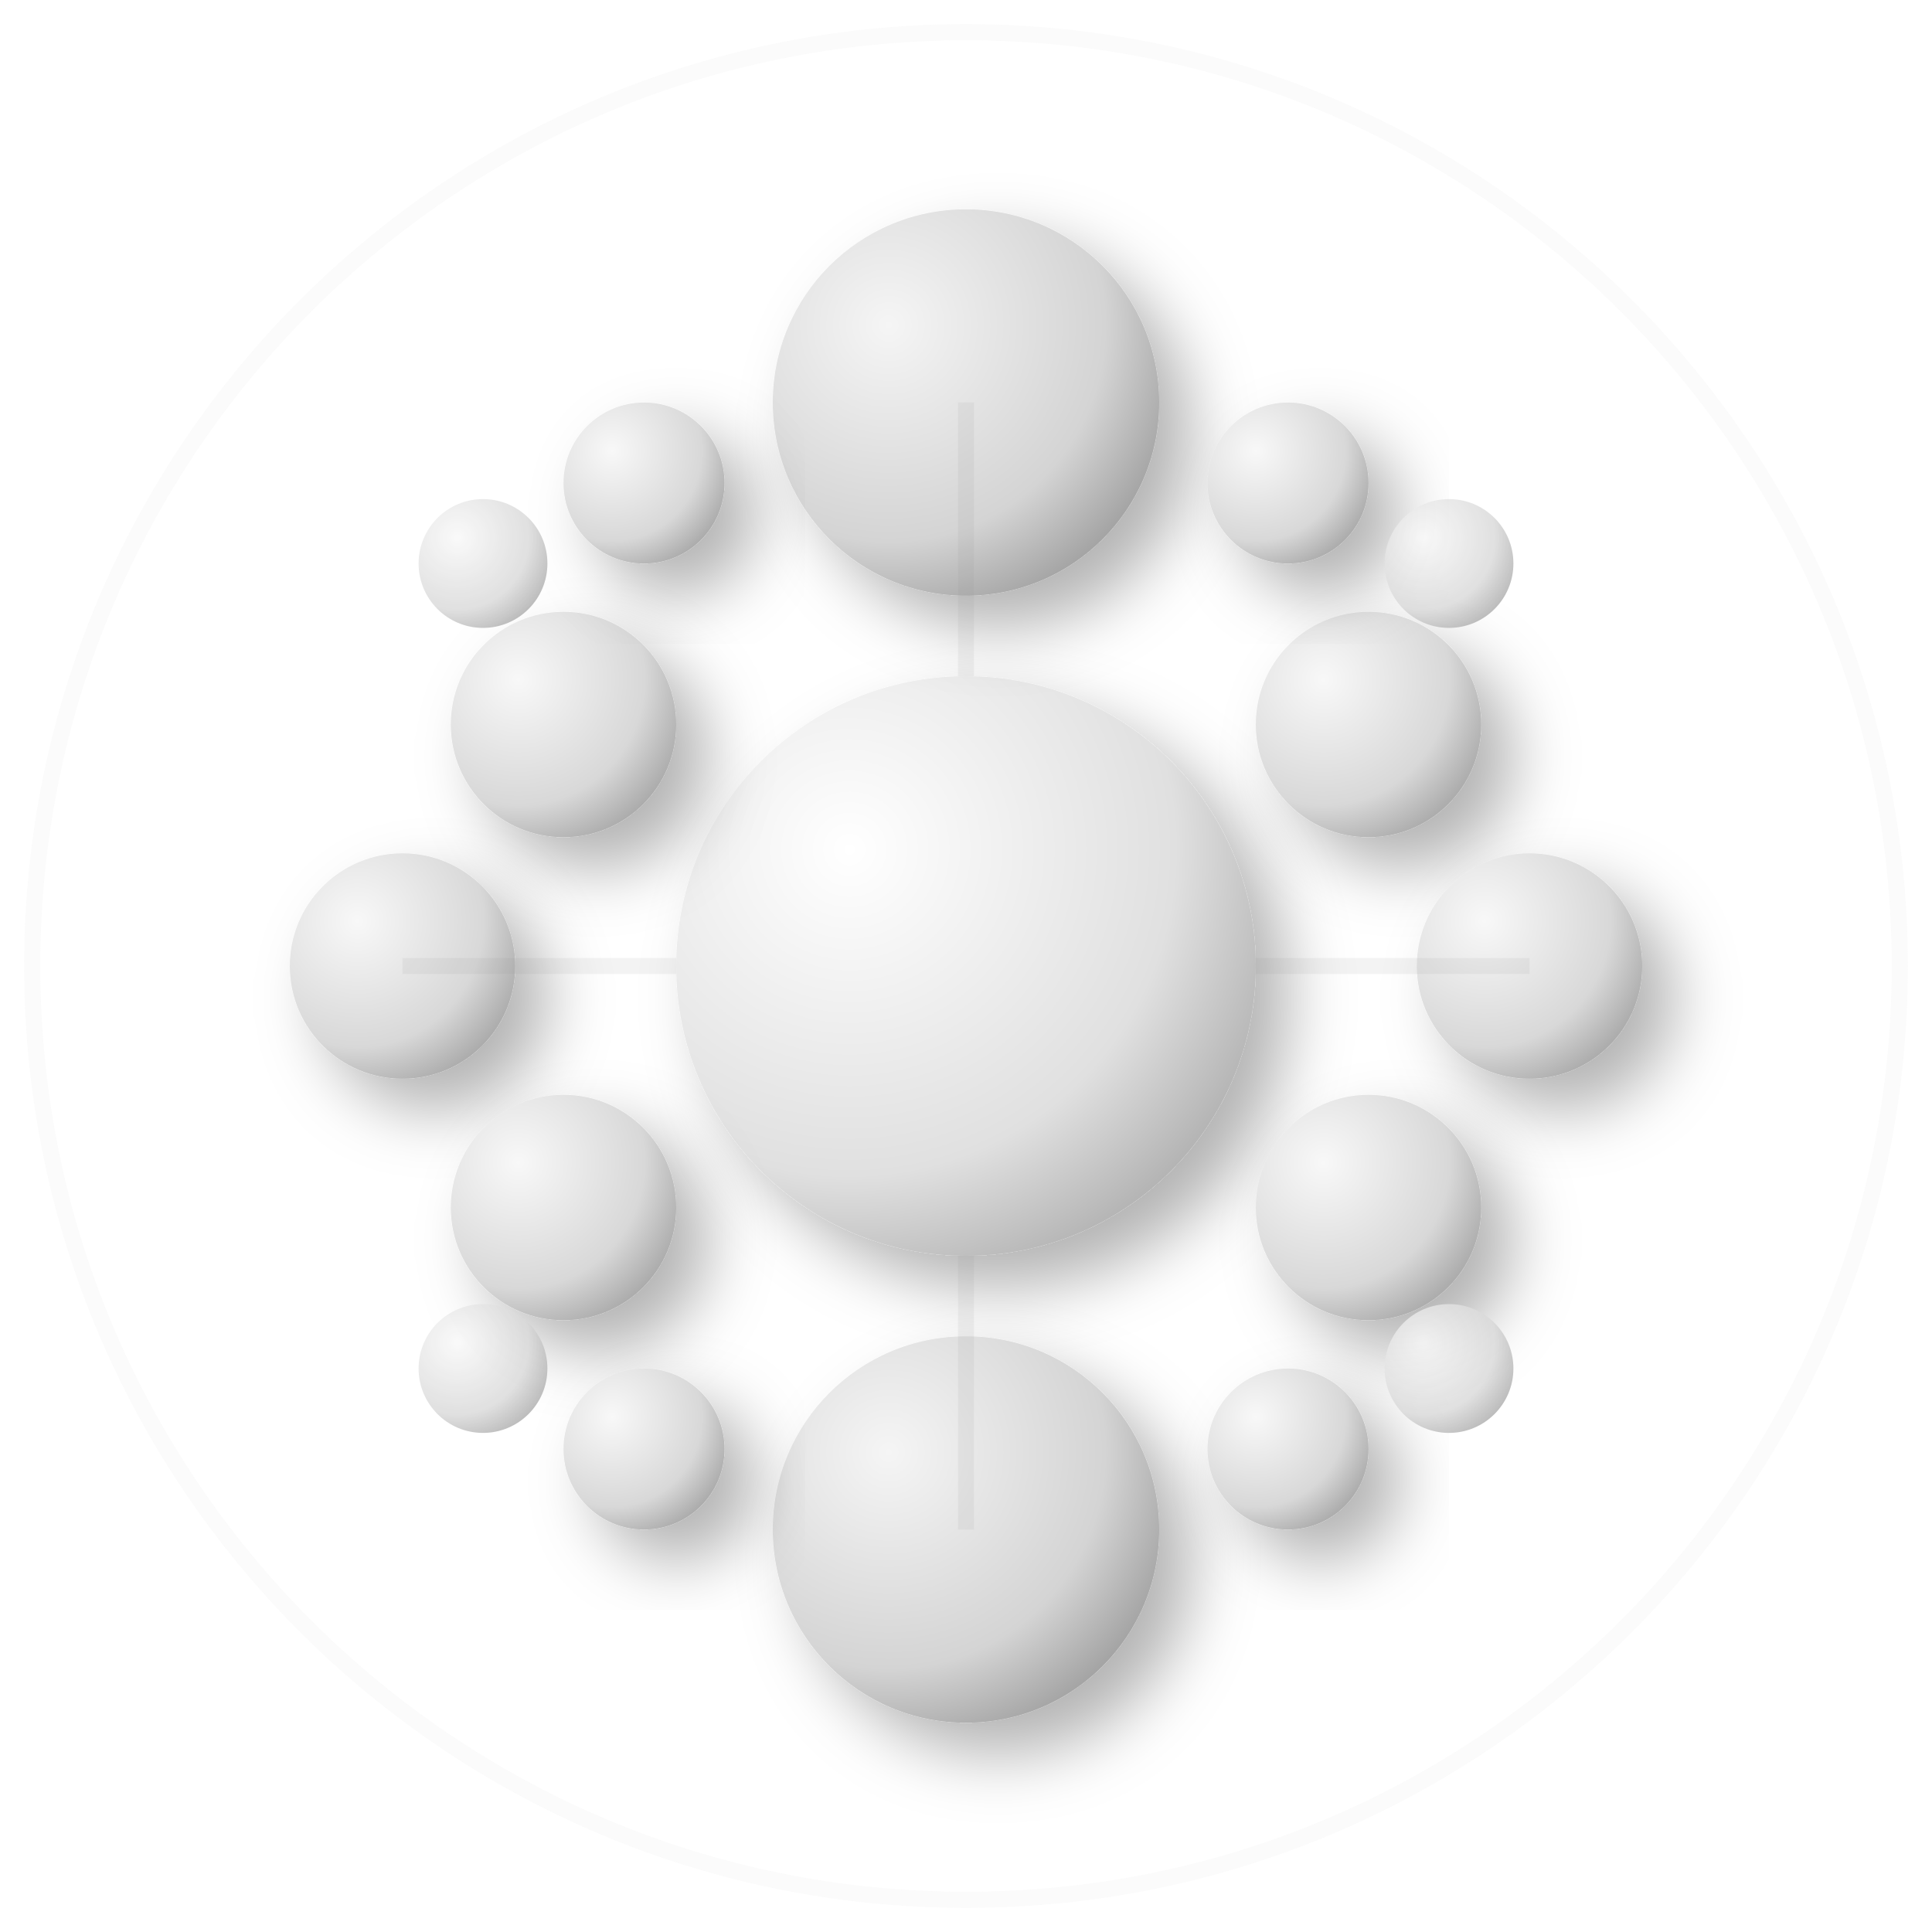
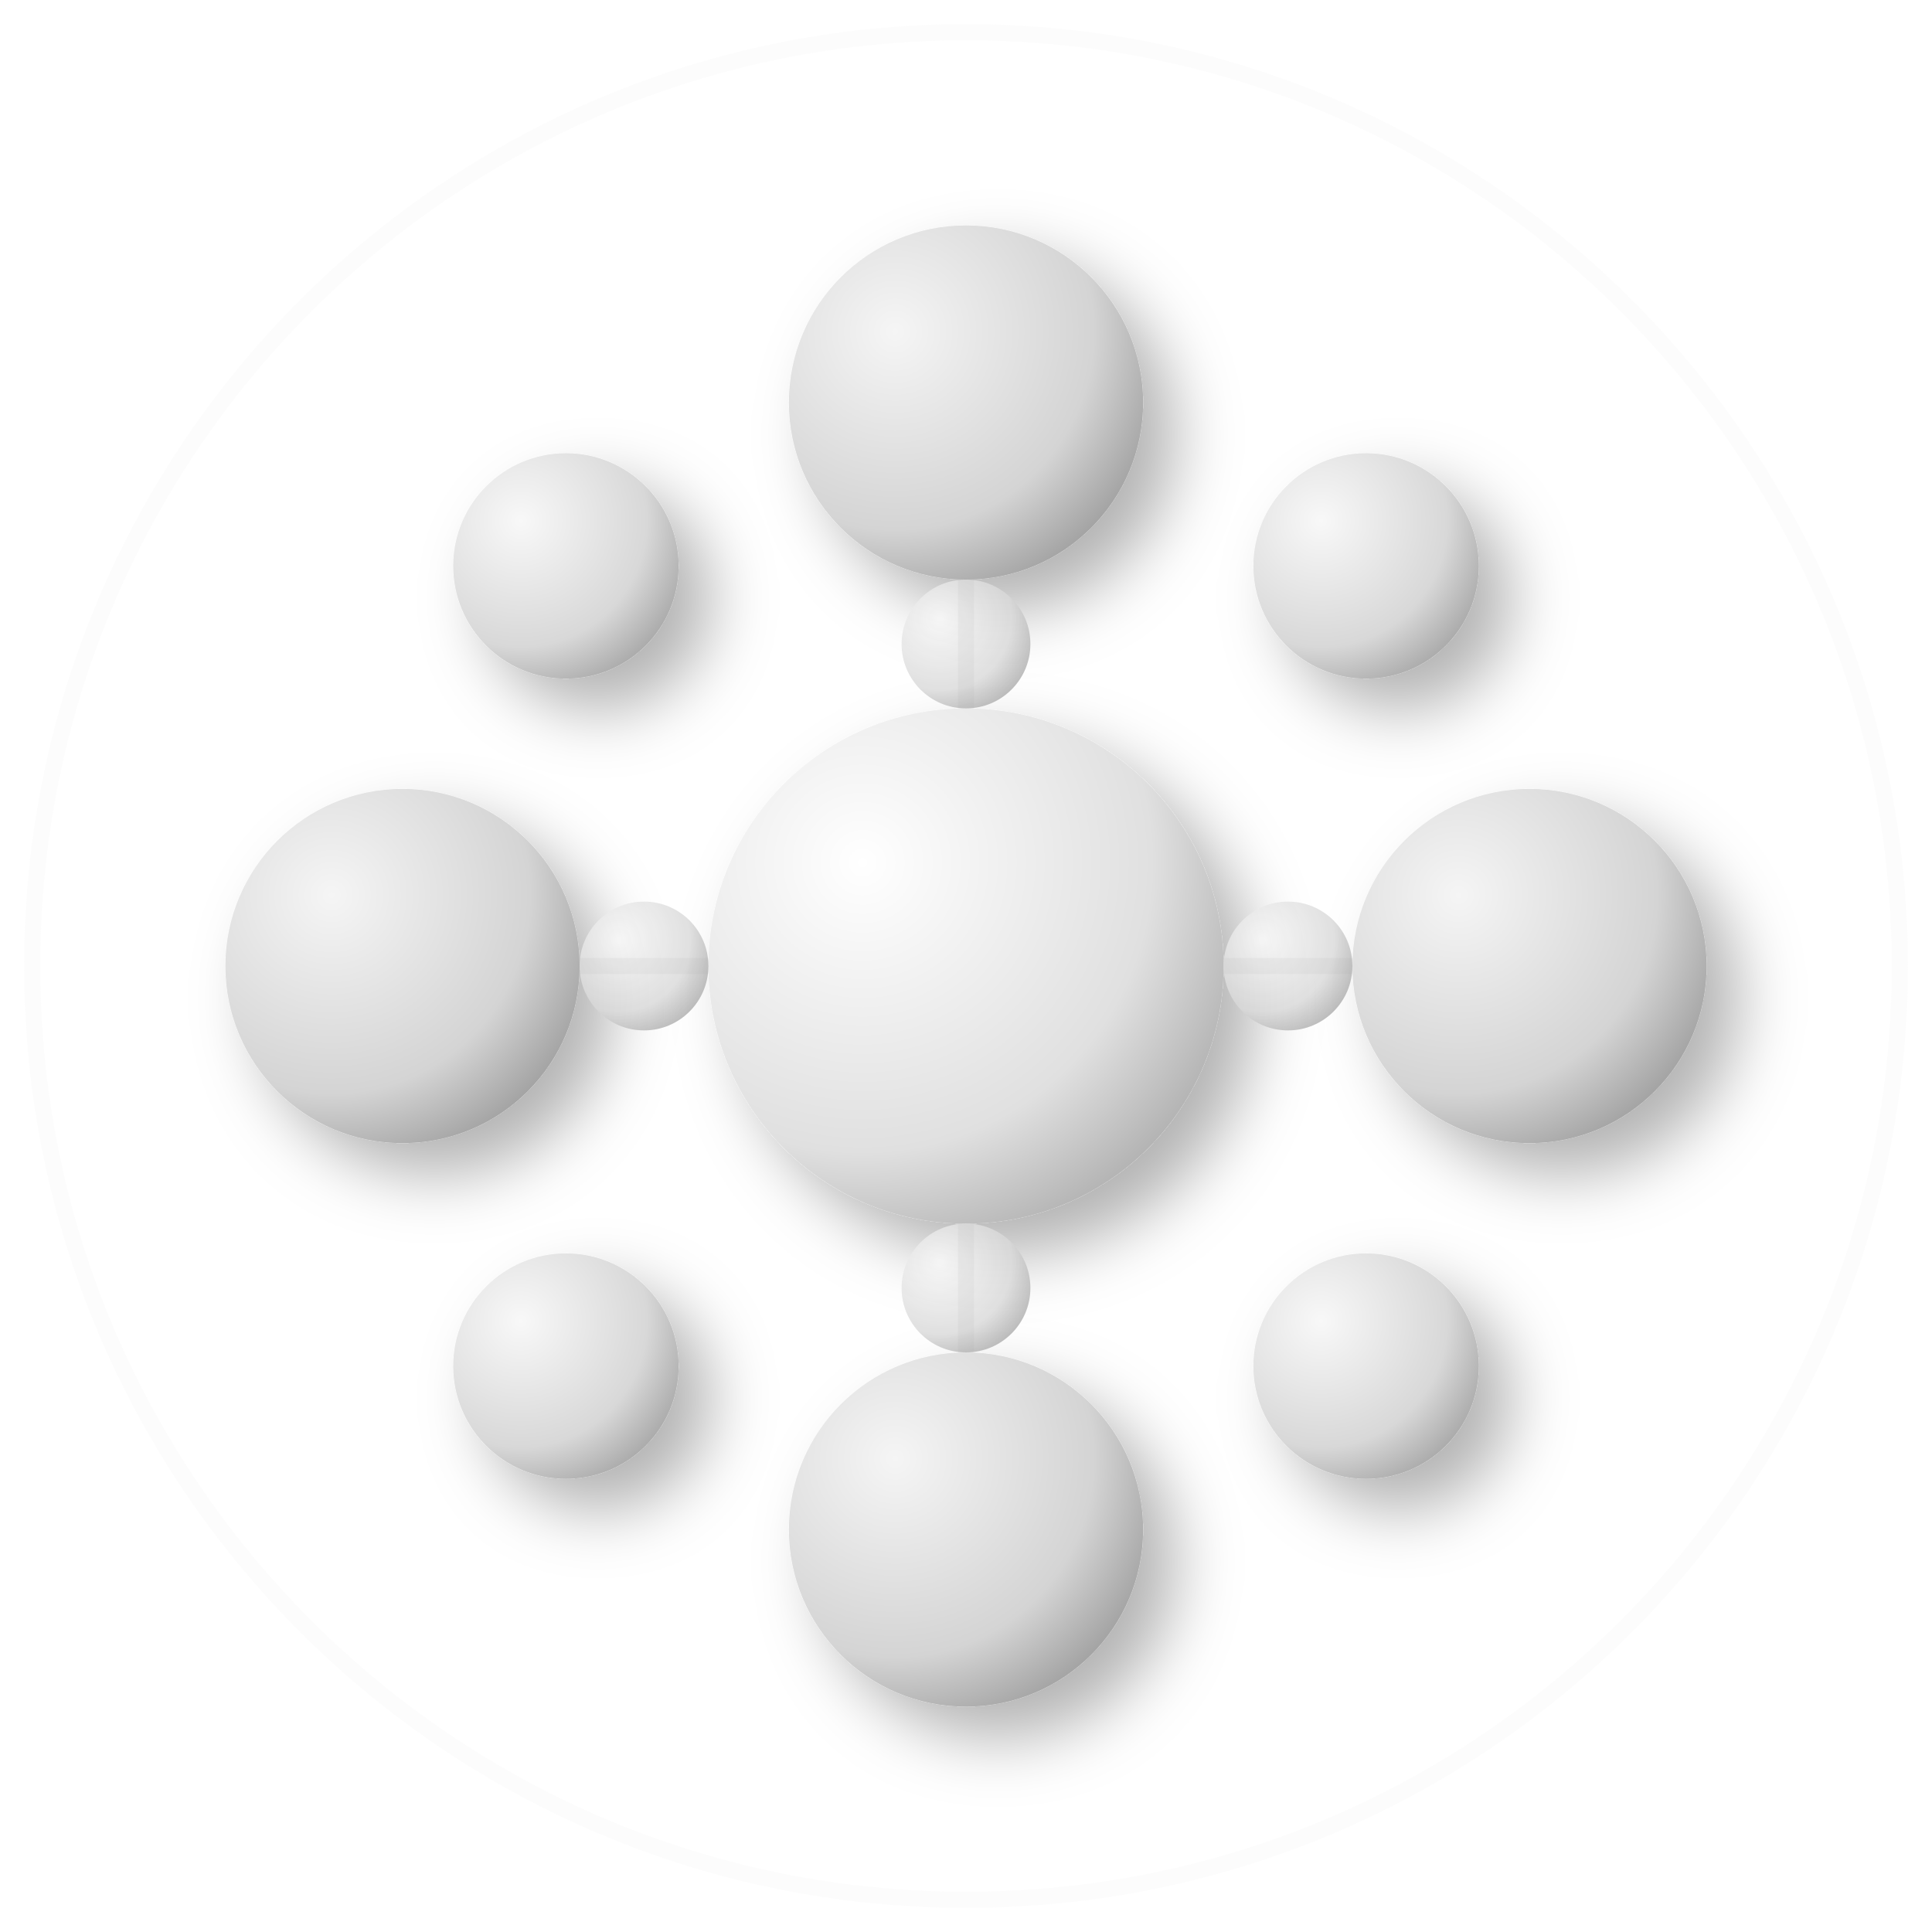
<svg xmlns="http://www.w3.org/2000/svg" width="120" height="120" viewBox="0 0 120 120">
  <defs>
    <radialGradient id="mainGrad" cx="0.3" cy="0.3" r="0.8">
      <stop offset="0%" style="stop-color:#ffffff;stop-opacity:1" />
      <stop offset="70%" style="stop-color:#e0e0e0;stop-opacity:1" />
      <stop offset="100%" style="stop-color:#b0b0b0;stop-opacity:1" />
    </radialGradient>
    <radialGradient id="accentGrad" cx="0.3" cy="0.3" r="0.8">
      <stop offset="0%" style="stop-color:#f5f5f5;stop-opacity:1" />
      <stop offset="70%" style="stop-color:#d4d4d4;stop-opacity:1" />
      <stop offset="100%" style="stop-color:#a0a0a0;stop-opacity:1" />
    </radialGradient>
    <radialGradient id="smallGrad" cx="0.3" cy="0.3" r="0.8">
      <stop offset="0%" style="stop-color:#f8f8f8;stop-opacity:1" />
      <stop offset="70%" style="stop-color:#d8d8d8;stop-opacity:1" />
      <stop offset="100%" style="stop-color:#a8a8a8;stop-opacity:1" />
    </radialGradient>
    <filter id="shadow" x="-50%" y="-50%" width="200%" height="200%">
      <feGaussianBlur in="SourceAlpha" stdDeviation="2" />
      <feOffset dx="2" dy="2" result="offset" />
      <feComponentTransfer>
        <feFuncA type="linear" slope="0.3" />
      </feComponentTransfer>
      <feMerge>
        <feMergeNode />
        <feMergeNode in="SourceGraphic" />
      </feMerge>
    </filter>
  </defs>
-   <circle cx="60" cy="60" r="58" fill="none" stroke="#f0f0f0" stroke-width="1" opacity="0.3" />
-   <circle cx="60" cy="60" r="18" fill="url(#mainGrad)" filter="url(#shadow)" />
-   <circle cx="60" cy="25" r="12" fill="url(#accentGrad)" filter="url(#shadow)" />
-   <circle cx="60" cy="95" r="12" fill="url(#accentGrad)" filter="url(#shadow)" />
-   <circle cx="85" cy="45" r="7" fill="url(#smallGrad)" filter="url(#shadow)" />
-   <circle cx="95" cy="60" r="7" fill="url(#smallGrad)" filter="url(#shadow)" />
-   <circle cx="85" cy="75" r="7" fill="url(#smallGrad)" filter="url(#shadow)" />
-   <circle cx="35" cy="45" r="7" fill="url(#smallGrad)" filter="url(#shadow)" />
-   <circle cx="25" cy="60" r="7" fill="url(#smallGrad)" filter="url(#shadow)" />
-   <circle cx="35" cy="75" r="7" fill="url(#smallGrad)" filter="url(#shadow)" />
-   <circle cx="40" cy="30" r="5" fill="url(#smallGrad)" filter="url(#shadow)" />
-   <circle cx="80" cy="30" r="5" fill="url(#smallGrad)" filter="url(#shadow)" />
-   <circle cx="40" cy="90" r="5" fill="url(#smallGrad)" filter="url(#shadow)" />
-   <circle cx="80" cy="90" r="5" fill="url(#smallGrad)" filter="url(#shadow)" />
-   <circle cx="30" cy="35" r="4" fill="url(#smallGrad)" opacity="0.8" />
-   <circle cx="90" cy="35" r="4" fill="url(#smallGrad)" opacity="0.8" />
-   <circle cx="30" cy="85" r="4" fill="url(#smallGrad)" opacity="0.8" />
-   <circle cx="90" cy="85" r="4" fill="url(#smallGrad)" opacity="0.8" />
-   <g opacity="0.1" stroke="#888" stroke-width="1" fill="none">
-     <line x1="60" y1="25" x2="60" y2="42" />
-     <line x1="60" y1="78" x2="60" y2="95" />
-     <line x1="42" y1="60" x2="25" y2="60" />
-     <line x1="78" y1="60" x2="95" y2="60" />
+   <circle cx="60" cy="60" r="58" fill="none" stroke="#f0f0f0" stroke-width="1" opacity="0.2" />
+   <circle cx="60" cy="60" r="16" fill="url(#mainGrad)" filter="url(#shadow)" />
+   <circle cx="60" cy="25" r="11" fill="url(#accentGrad)" filter="url(#shadow)" />
+   <circle cx="95" cy="60" r="11" fill="url(#accentGrad)" filter="url(#shadow)" />
+   <circle cx="60" cy="95" r="11" fill="url(#accentGrad)" filter="url(#shadow)" />
+   <circle cx="25" cy="60" r="11" fill="url(#accentGrad)" filter="url(#shadow)" />
+   <circle cx="84.85" cy="35.15" r="7" fill="url(#smallGrad)" filter="url(#shadow)" />
+   <circle cx="84.85" cy="84.85" r="7" fill="url(#smallGrad)" filter="url(#shadow)" />
+   <circle cx="35.15" cy="84.85" r="7" fill="url(#smallGrad)" filter="url(#shadow)" />
+   <circle cx="35.15" cy="35.15" r="7" fill="url(#smallGrad)" filter="url(#shadow)" />
+   <circle cx="60" cy="40" r="4" fill="url(#smallGrad)" opacity="0.8" />
+   <circle cx="80" cy="60" r="4" fill="url(#smallGrad)" opacity="0.8" />
+   <circle cx="60" cy="80" r="4" fill="url(#smallGrad)" opacity="0.8" />
+   <circle cx="40" cy="60" r="4" fill="url(#smallGrad)" opacity="0.8" />
+   <g opacity="0.08" stroke="#888" stroke-width="1" fill="none">
+     <line x1="60" y1="36" x2="60" y2="44" />
+     <line x1="60" y1="76" x2="60" y2="84" />
+     <line x1="44" y1="60" x2="36" y2="60" />
+     <line x1="76" y1="60" x2="84" y2="60" />
  </g>
</svg>
